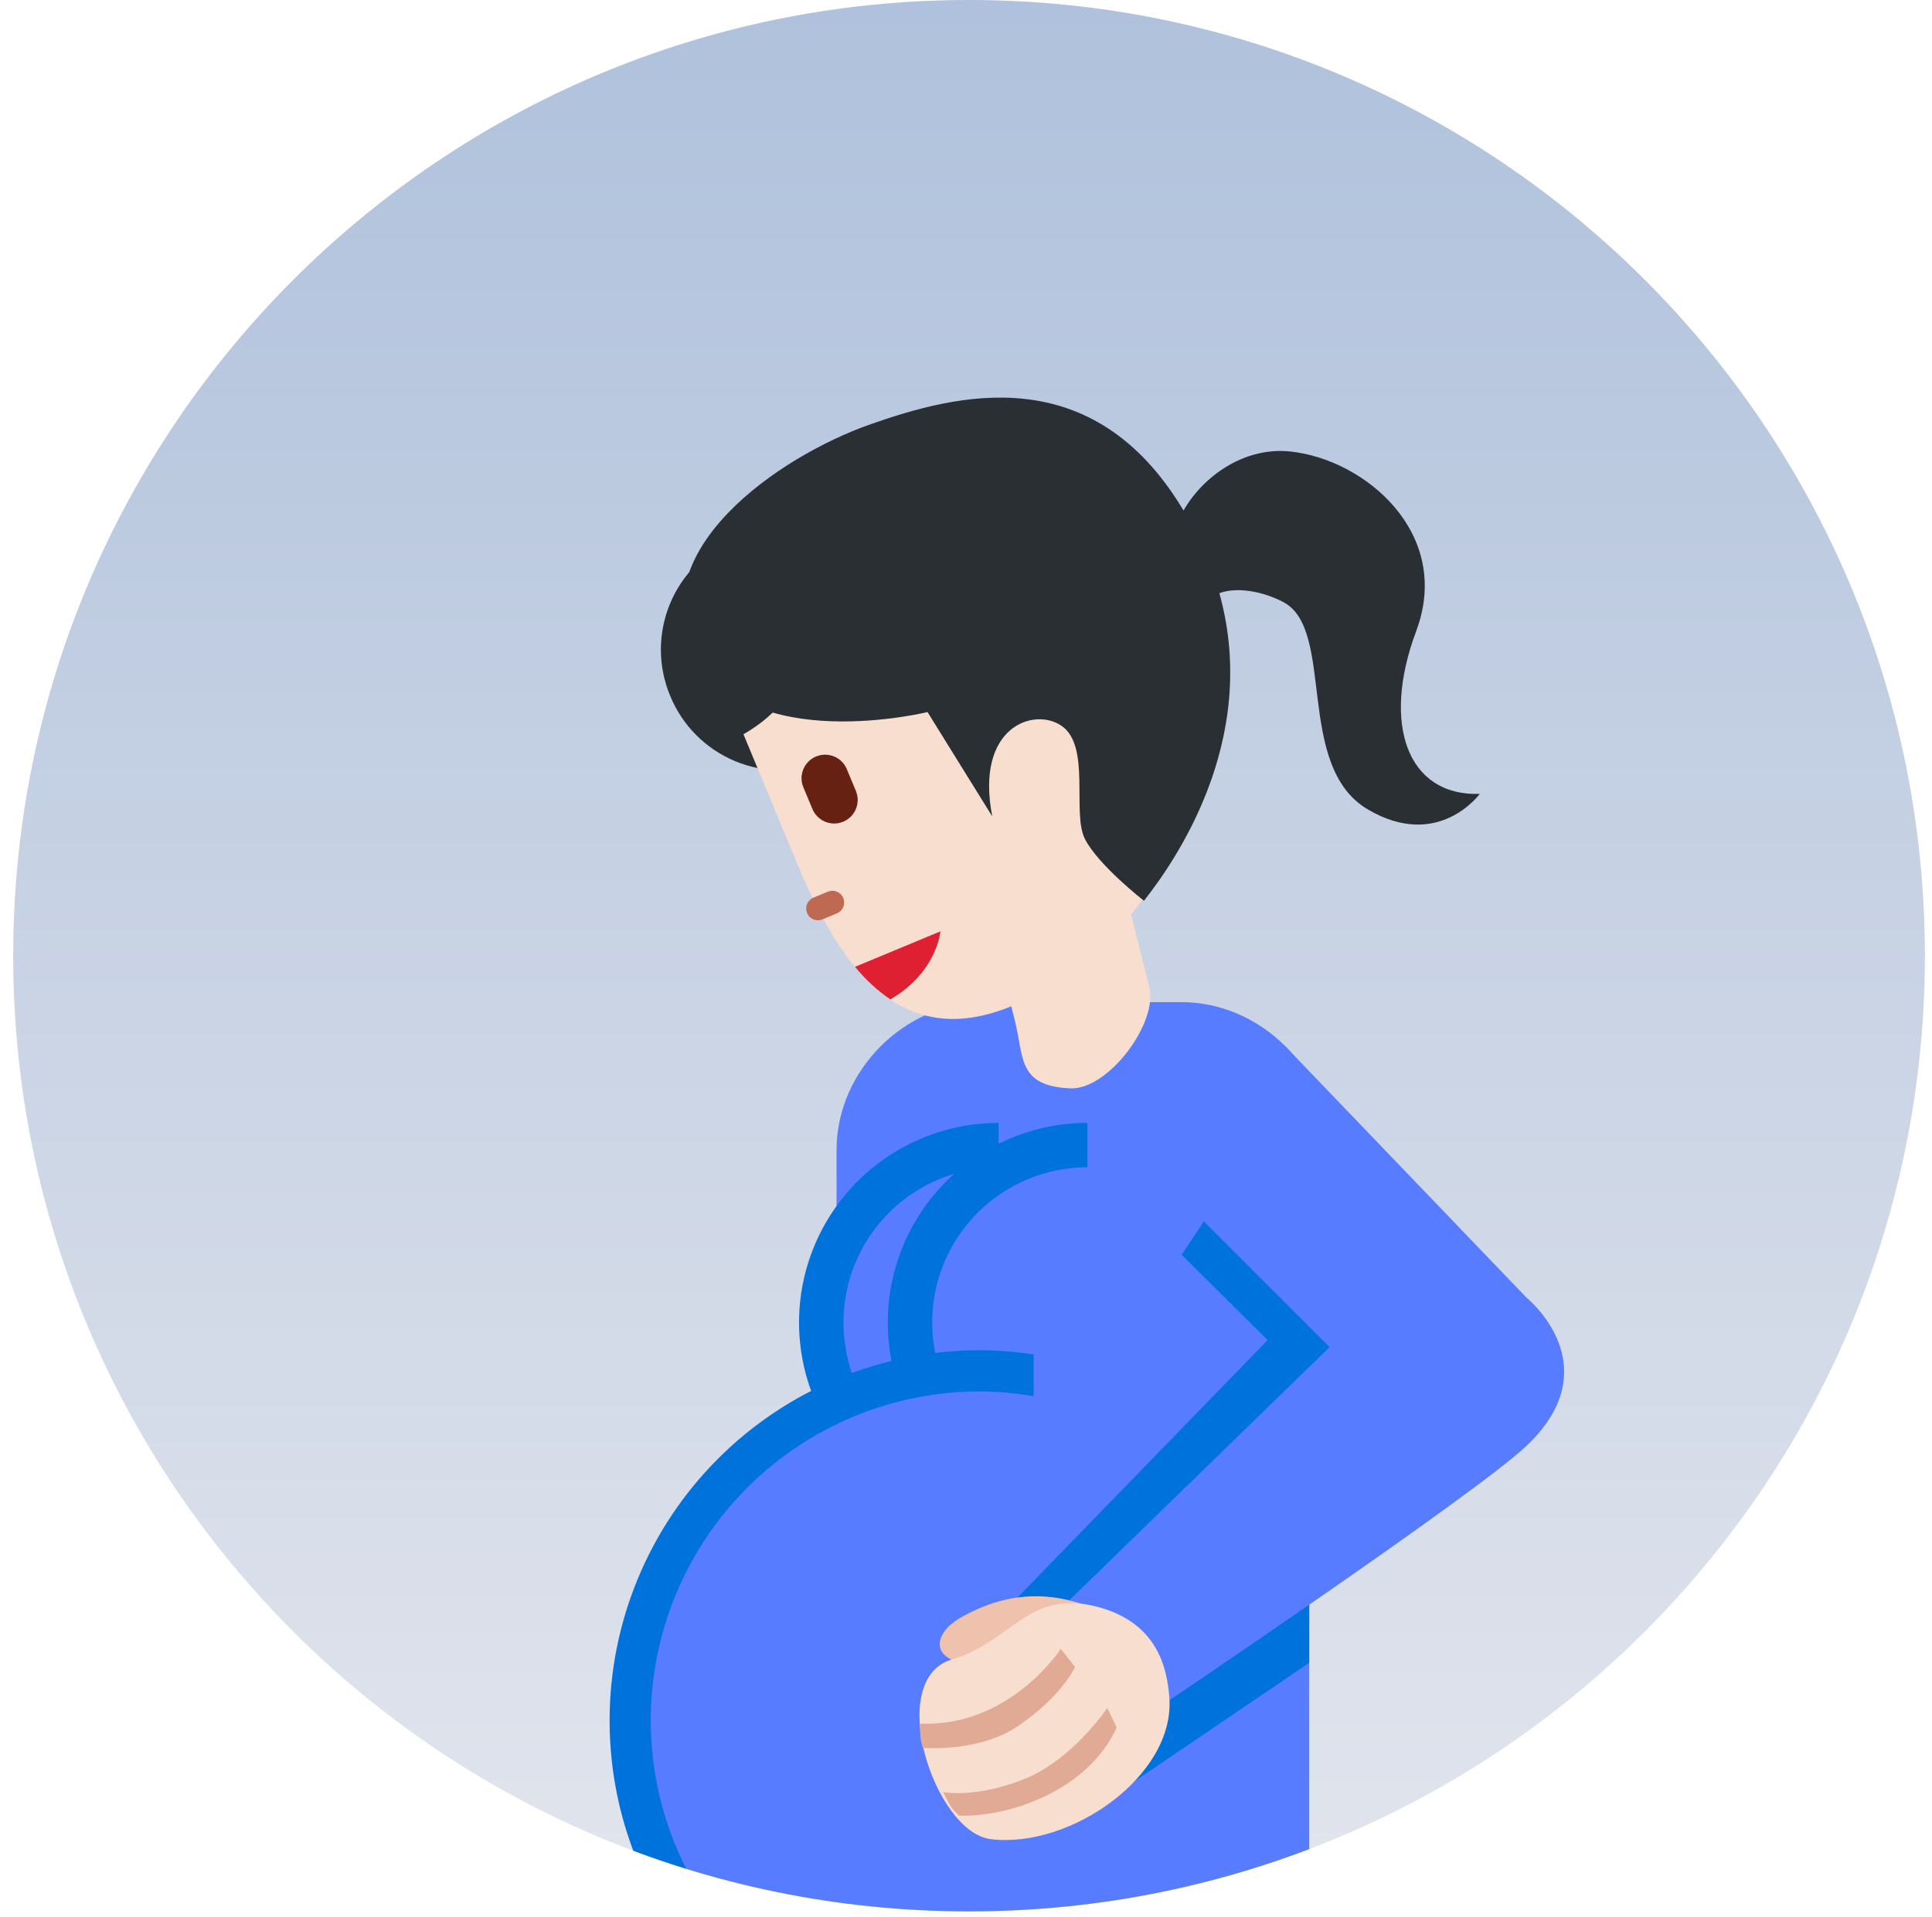
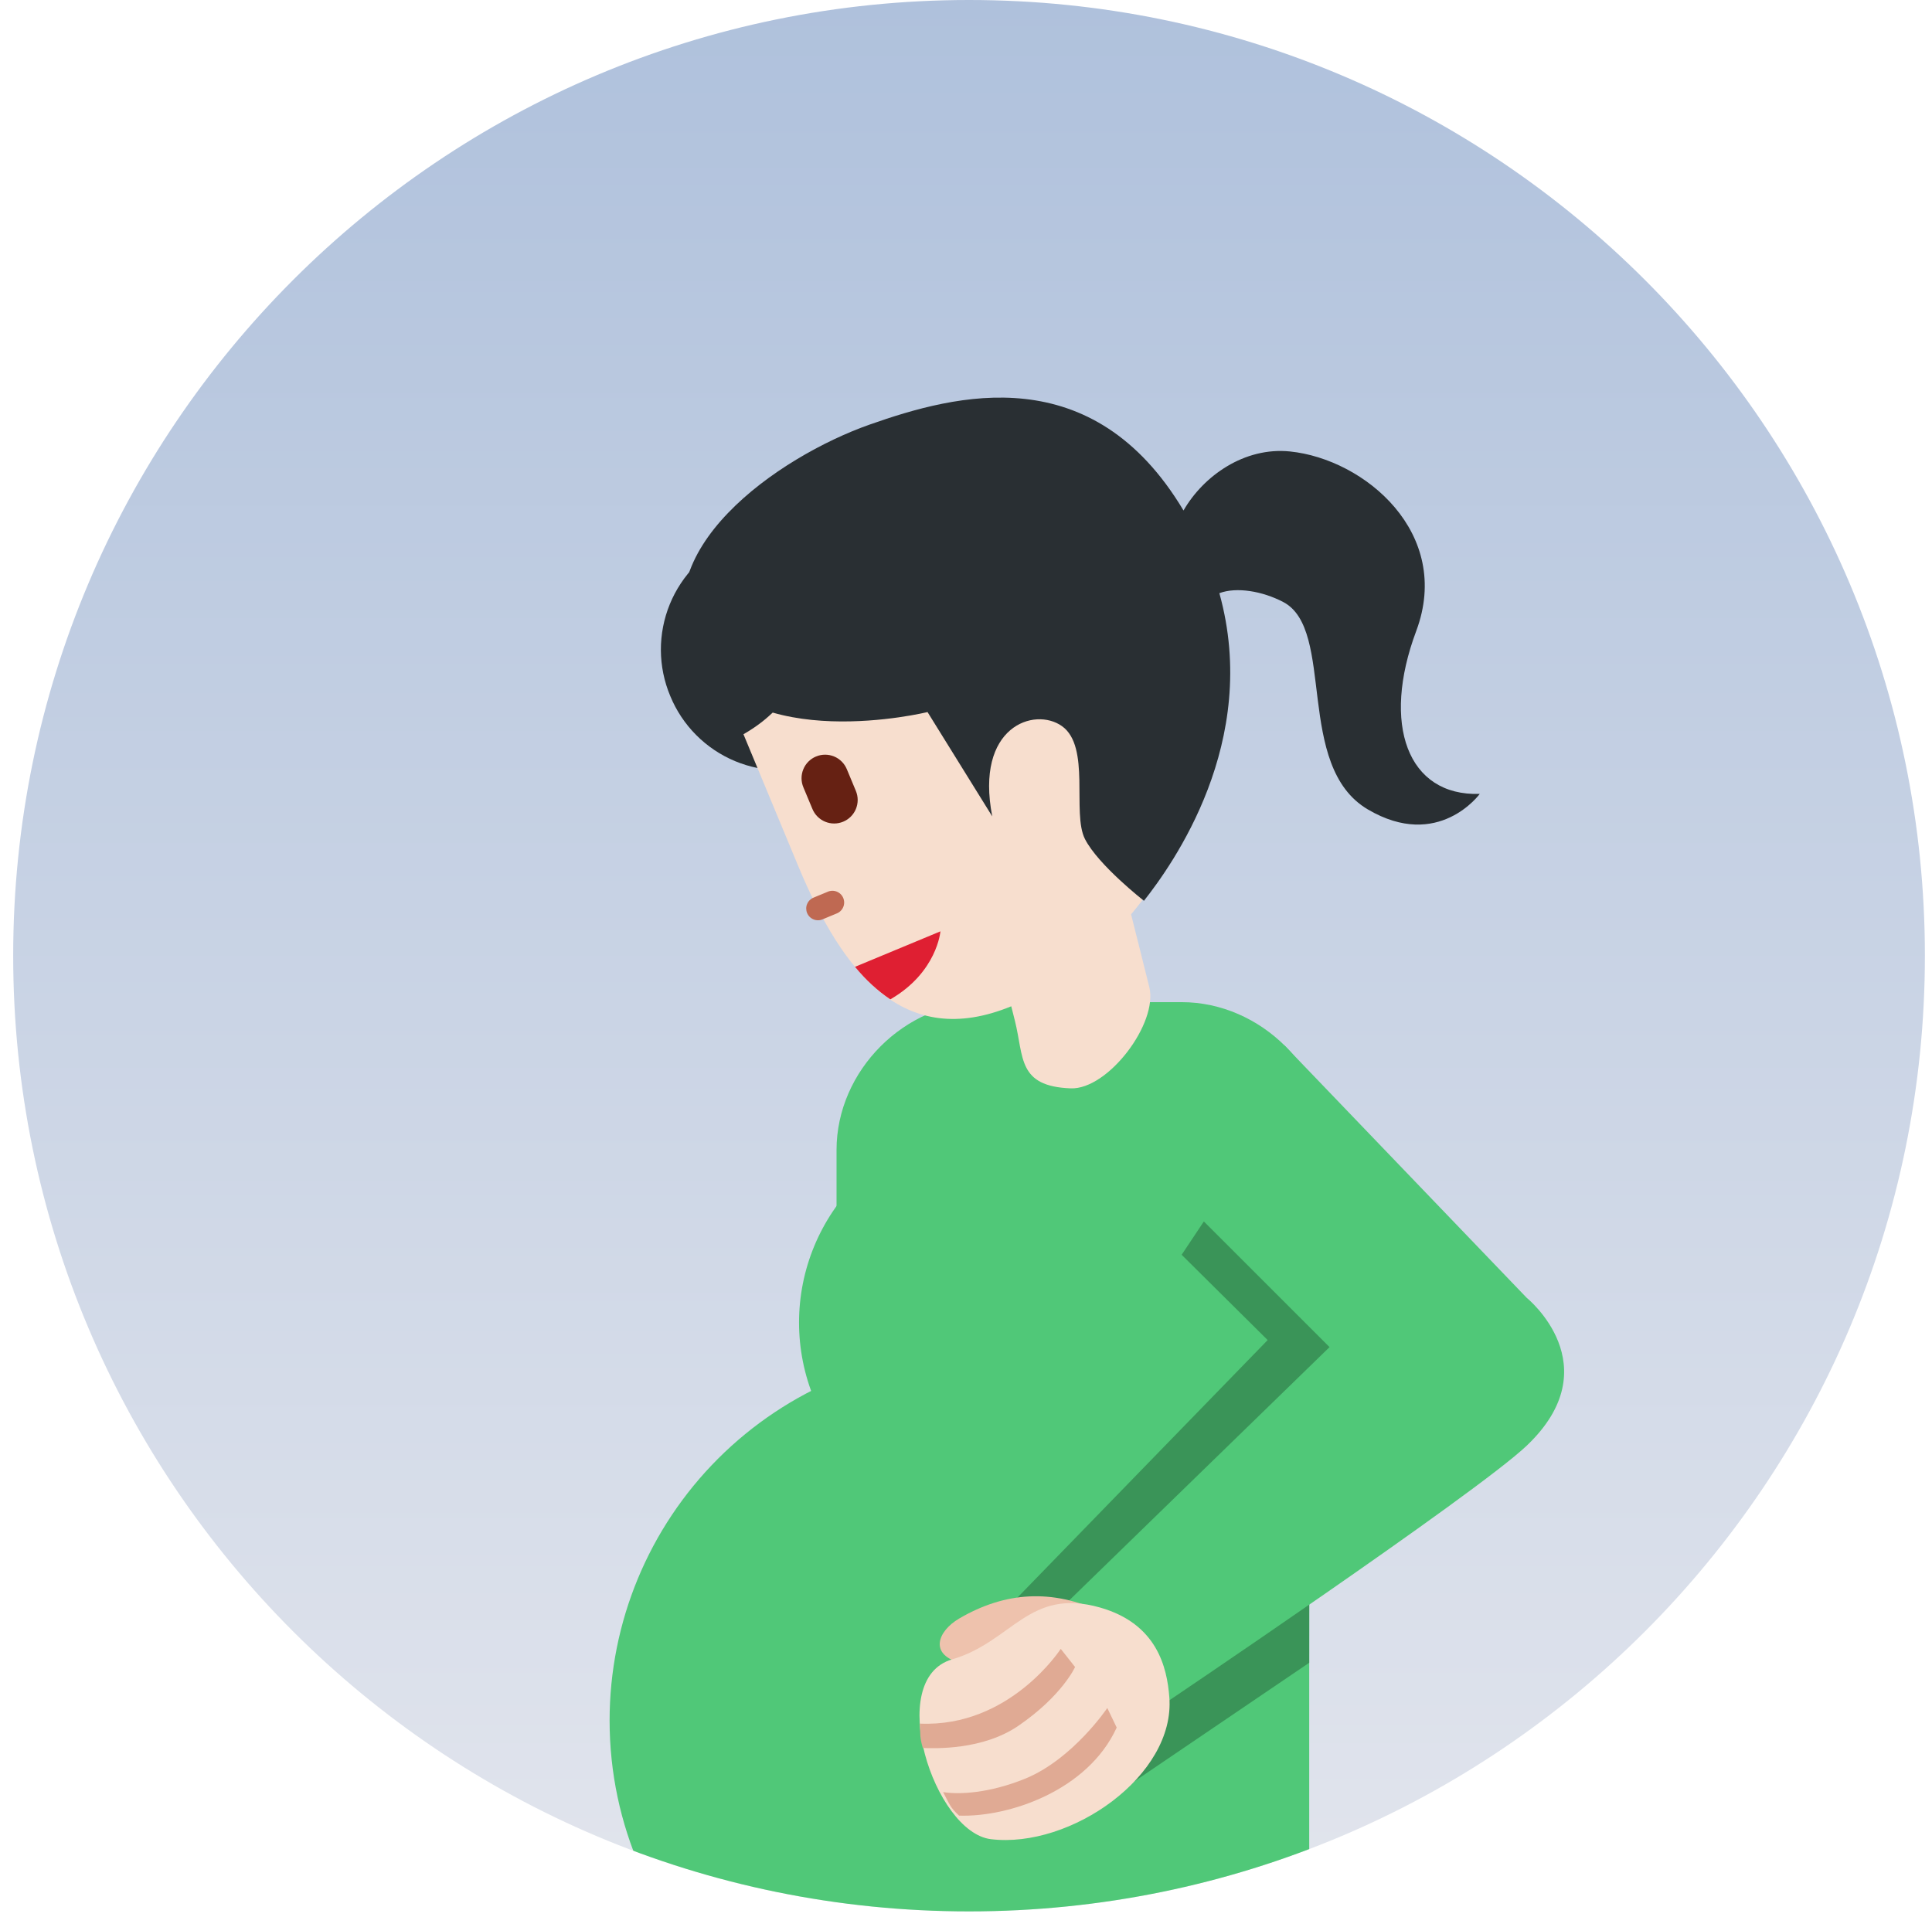
<svg xmlns="http://www.w3.org/2000/svg" width="127" height="126" viewBox="0 0 127 126" fill="none">
  <circle cx="63.7" cy="62.833" r="62.833" fill="url(#paint0_linear_4741_2340)" />
  <mask id="mask0_4741_2340" style="mask-type:alpha" maskUnits="userSpaceOnUse" x="0" y="0" width="127" height="126">
    <circle cx="63.7" cy="62.833" r="62.833" fill="url(#paint1_linear_4741_2340)" />
  </mask>
  <g mask="url(#mask0_4741_2340)">
-     <path d="M77.671 65.887H64.711C59.481 65.887 54.99 70.381 54.99 75.607V130.695H86.062V104.576L87.394 99.466V75.607C87.394 70.378 82.9 65.887 77.671 65.887Z" fill="#577CFF" />
-     <path d="M65.649 73.826C62.169 73.826 58.831 75.209 56.369 77.67C53.908 80.131 52.525 83.469 52.525 86.95C52.525 90.431 53.908 93.769 56.369 96.23C58.831 98.691 62.169 100.074 65.649 100.074V73.826Z" fill="#0072DB" />
-     <path d="M65.651 76.742C62.944 76.742 60.347 77.818 58.433 79.732C56.519 81.646 55.443 84.242 55.443 86.95C55.443 89.657 56.519 92.253 58.433 94.167C60.347 96.082 62.944 97.157 65.651 97.157V76.742Z" fill="#577CFF" />
-     <path d="M71.483 73.826C68.002 73.826 64.664 75.209 62.203 77.67C59.742 80.131 58.359 83.469 58.359 86.95C58.359 90.431 59.742 93.769 62.203 96.23C64.664 98.691 68.002 100.074 71.483 100.074V73.826Z" fill="#0072DB" />
-     <path d="M71.483 76.742C68.776 76.742 66.179 77.818 64.265 79.732C62.351 81.646 61.275 84.242 61.275 86.95C61.275 89.657 62.351 92.253 64.265 94.167C66.179 96.082 68.776 97.157 71.483 97.157V76.742Z" fill="#577CFF" />
-     <path d="M47.608 130.695H68.472V89.136C67.132 88.902 65.775 88.78 64.415 88.772C57.959 88.772 51.767 91.336 47.202 95.901C42.637 100.467 40.072 106.658 40.072 113.115C40.072 120.032 42.971 126.262 47.608 130.695Z" fill="#0072DB" />
-     <path d="M67.952 78.699V91.796C66.783 91.593 65.6 91.486 64.414 91.478C61.573 91.478 58.759 92.037 56.134 93.124C53.508 94.212 51.123 95.805 49.114 97.815C47.105 99.824 45.511 102.209 44.424 104.835C43.336 107.46 42.777 110.274 42.777 113.115C42.778 116.555 43.599 119.945 45.175 123.002C46.75 126.06 49.032 128.698 51.833 130.695H83.027V70.422L67.952 78.699Z" fill="#577CFF" />
-     <path d="M84.427 72.367L98.571 87.282L86.066 100.438L86.06 109.321L74.569 117.119L66.867 105.048L83.33 88.104L77.675 82.496L84.427 72.367Z" fill="#0072DB" />
-     <path d="M84.423 68.721L100.359 85.327C100.359 85.327 105.891 89.783 100.359 95.047C97.037 98.206 76.222 112.225 76.222 112.225L69.742 105.744L87.398 88.567L77.675 78.846L84.423 68.721Z" fill="#577CFF" />
+     <path d="M77.671 65.887H64.711C59.481 65.887 54.99 70.381 54.99 75.607V130.695H86.062V104.576L87.394 99.466V75.607C87.394 70.378 82.9 65.887 77.671 65.887Z" fill="#50C878" />
+     <path d="M65.649 73.826C62.169 73.826 58.831 75.209 56.369 77.67C53.908 80.131 52.525 83.469 52.525 86.95C52.525 90.431 53.908 93.769 56.369 96.23C58.831 98.691 62.169 100.074 65.649 100.074V73.826Z" fill="#50C878" />
+     <path d="M65.651 76.742C62.944 76.742 60.347 77.818 58.433 79.732C56.519 81.646 55.443 84.242 55.443 86.95C55.443 89.657 56.519 92.253 58.433 94.167C60.347 96.082 62.944 97.157 65.651 97.157V76.742Z" fill="#50C878" />
+     <path d="M71.483 73.826C68.002 73.826 64.664 75.209 62.203 77.67C59.742 80.131 58.359 83.469 58.359 86.95C58.359 90.431 59.742 93.769 62.203 96.23C64.664 98.691 68.002 100.074 71.483 100.074V73.826Z" fill="#50C878" />
+     <path d="M71.483 76.742C68.776 76.742 66.179 77.818 64.265 79.732C62.351 81.646 61.275 84.242 61.275 86.95C61.275 89.657 62.351 92.253 64.265 94.167C66.179 96.082 68.776 97.157 71.483 97.157V76.742Z" fill="#50C878" />
+     <path d="M47.608 130.695H68.472V89.136C67.132 88.902 65.775 88.78 64.415 88.772C57.959 88.772 51.767 91.336 47.202 95.901C42.637 100.467 40.072 106.658 40.072 113.115C40.072 120.032 42.971 126.262 47.608 130.695Z" fill="#50C878" />
+     <path d="M67.952 78.699V91.796C66.783 91.593 65.6 91.486 64.414 91.478C61.573 91.478 58.759 92.037 56.134 93.124C53.508 94.212 51.123 95.805 49.114 97.815C47.105 99.824 45.511 102.209 44.424 104.835C43.336 107.46 42.777 110.274 42.777 113.115C42.778 116.555 43.599 119.945 45.175 123.002C46.75 126.06 49.032 128.698 51.833 130.695H83.027V70.422L67.952 78.699Z" fill="#50C878" />
+     <path d="M84.427 72.367L98.571 87.282L86.066 100.438L86.06 109.321L74.569 117.119L66.867 105.048L83.33 88.104L77.675 82.496L84.427 72.367Z" fill="#3A9458" />
+     <path d="M84.423 68.721L100.359 85.327C100.359 85.327 105.891 89.783 100.359 95.047C97.037 98.206 76.222 112.225 76.222 112.225L69.742 105.744L87.398 88.567L77.675 78.846L84.423 68.721Z" fill="#50C878" />
    <path d="M72.447 105.996C69.169 104.436 66.06 104.651 63.054 106.41C61.616 107.253 61.03 108.828 63.231 109.35C65.442 109.866 72.447 105.996 72.447 105.996Z" fill="#EEC2AD" />
    <path d="M76.866 111.589C77.271 116.737 70.374 121.546 65.142 120.919C61.403 120.47 58.148 110.396 62.584 109.098C66.539 107.944 67.633 104.351 72.325 105.692C76.052 106.76 76.717 109.612 76.866 111.589Z" fill="#F7DECE" />
    <path d="M73.406 113.58L72.788 112.294C72.788 112.294 70.539 115.639 67.413 116.931C65.042 117.899 63.044 117.995 61.997 117.823C62.446 118.678 62.455 118.824 63.044 119.369C66.302 119.483 71.507 117.736 73.406 113.58ZM66.94 113.466C69.827 111.489 70.67 109.599 70.67 109.599L69.728 108.406C69.728 108.406 66.389 113.586 60.463 113.32C60.507 114.044 60.448 114.184 60.661 114.924C61.457 114.951 64.595 115.07 66.94 113.466Z" fill="#E0AA94" />
    <path d="M58.573 39.729C58.975 40.684 59.184 41.708 59.189 42.744C59.195 43.78 58.996 44.806 58.604 45.765C58.212 46.724 57.636 47.596 56.907 48.332C56.178 49.068 55.311 49.653 54.356 50.053C53.398 50.448 52.372 50.65 51.336 50.648C50.3 50.646 49.274 50.439 48.318 50.041C47.361 49.642 46.493 49.059 45.762 48.324C45.031 47.59 44.452 46.718 44.059 45.76C43.657 44.805 43.448 43.78 43.443 42.744C43.439 41.709 43.638 40.682 44.03 39.723C44.422 38.764 45 37.892 45.729 37.156C46.459 36.421 47.326 35.836 48.281 35.436C49.239 35.042 50.265 34.84 51.301 34.842C52.336 34.844 53.361 35.05 54.317 35.449C55.273 35.848 56.141 36.431 56.871 37.166C57.602 37.9 58.18 38.771 58.573 39.729Z" fill="#292F33" />
    <path d="M74.352 60.114C77.86 55.929 79.954 50.58 78.155 46.258L75.18 39.092C59.099 45.147 52.482 36.838 52.482 36.838C52.482 36.838 55.631 44.415 48.871 48.273L52.467 56.929C55.407 63.998 59.414 69.061 66.475 66.159L66.714 67.11C67.314 69.493 66.874 71.421 70.382 71.555C72.835 71.648 76.148 67.268 75.547 64.885L74.352 60.114Z" fill="#F7DECE" />
    <path d="M93.095 41.487C95.498 35.065 89.715 30.183 84.792 29.681C81.805 29.378 79.111 31.282 77.798 33.563C71.817 23.548 62.869 25.907 57.176 27.911C51.145 30.034 42.174 36.278 45.694 42.989C49.215 49.702 60.971 46.815 60.971 46.815L65.226 53.674C64.076 47.771 67.996 46.453 69.807 47.739C71.715 49.096 70.449 53.444 71.318 55.159C72.187 56.873 75.197 59.224 75.197 59.224C77.046 56.873 82.882 48.789 80.155 38.999C81.283 38.576 82.978 38.862 84.346 39.576C87.822 41.382 85.083 50.376 89.919 53.219C94.553 55.946 97.271 52.196 97.271 52.196C92.523 52.353 90.799 47.626 93.095 41.487Z" fill="#292F33" />
    <path d="M54.982 60.064L54.084 60.437C53.989 60.479 53.888 60.502 53.785 60.504C53.682 60.506 53.579 60.487 53.484 60.449C53.388 60.411 53.301 60.355 53.227 60.282C53.154 60.21 53.095 60.124 53.056 60.029C53.016 59.934 52.996 59.831 52.996 59.728C52.996 59.625 53.017 59.523 53.058 59.429C53.098 59.334 53.157 59.248 53.231 59.176C53.305 59.105 53.393 59.048 53.489 59.011L54.39 58.638C54.484 58.593 54.587 58.569 54.691 58.565C54.796 58.561 54.9 58.579 54.997 58.617C55.094 58.654 55.183 58.711 55.258 58.784C55.333 58.857 55.392 58.944 55.432 59.041C55.472 59.137 55.492 59.241 55.491 59.345C55.49 59.45 55.468 59.553 55.425 59.648C55.383 59.744 55.322 59.83 55.246 59.901C55.17 59.973 55.08 60.028 54.982 60.064Z" fill="#BF6952" />
    <path d="M55.424 54.024C55.045 54.181 54.621 54.181 54.242 54.024C53.864 53.868 53.563 53.568 53.406 53.19L52.808 51.758C52.65 51.379 52.65 50.953 52.807 50.574C52.963 50.194 53.264 49.893 53.643 49.736C54.022 49.578 54.448 49.578 54.828 49.734C55.207 49.891 55.508 50.192 55.666 50.571L56.261 52C56.339 52.188 56.38 52.389 56.38 52.593C56.38 52.796 56.34 52.998 56.263 53.186C56.185 53.374 56.071 53.545 55.927 53.689C55.783 53.833 55.612 53.947 55.424 54.024Z" fill="#662113" />
    <path d="M56.205 63.566C56.914 64.426 57.69 65.143 58.526 65.703C61.603 63.927 61.819 61.232 61.819 61.232L56.351 63.504L56.205 63.566Z" fill="#DF1F32" />
  </g>
  <defs>
    <linearGradient id="paint0_linear_4741_2340" x1="63.7" y1="0" x2="63.7" y2="125.665" gradientUnits="userSpaceOnUse">
      <stop stop-color="#AFC1DC" />
      <stop offset="1" stop-color="#E2E5ED" />
    </linearGradient>
    <linearGradient id="paint1_linear_4741_2340" x1="63.7" y1="0" x2="63.7" y2="125.665" gradientUnits="userSpaceOnUse">
      <stop stop-color="#AFC1DC" />
      <stop offset="1" stop-color="#E2E5ED" />
    </linearGradient>
  </defs>
</svg>
